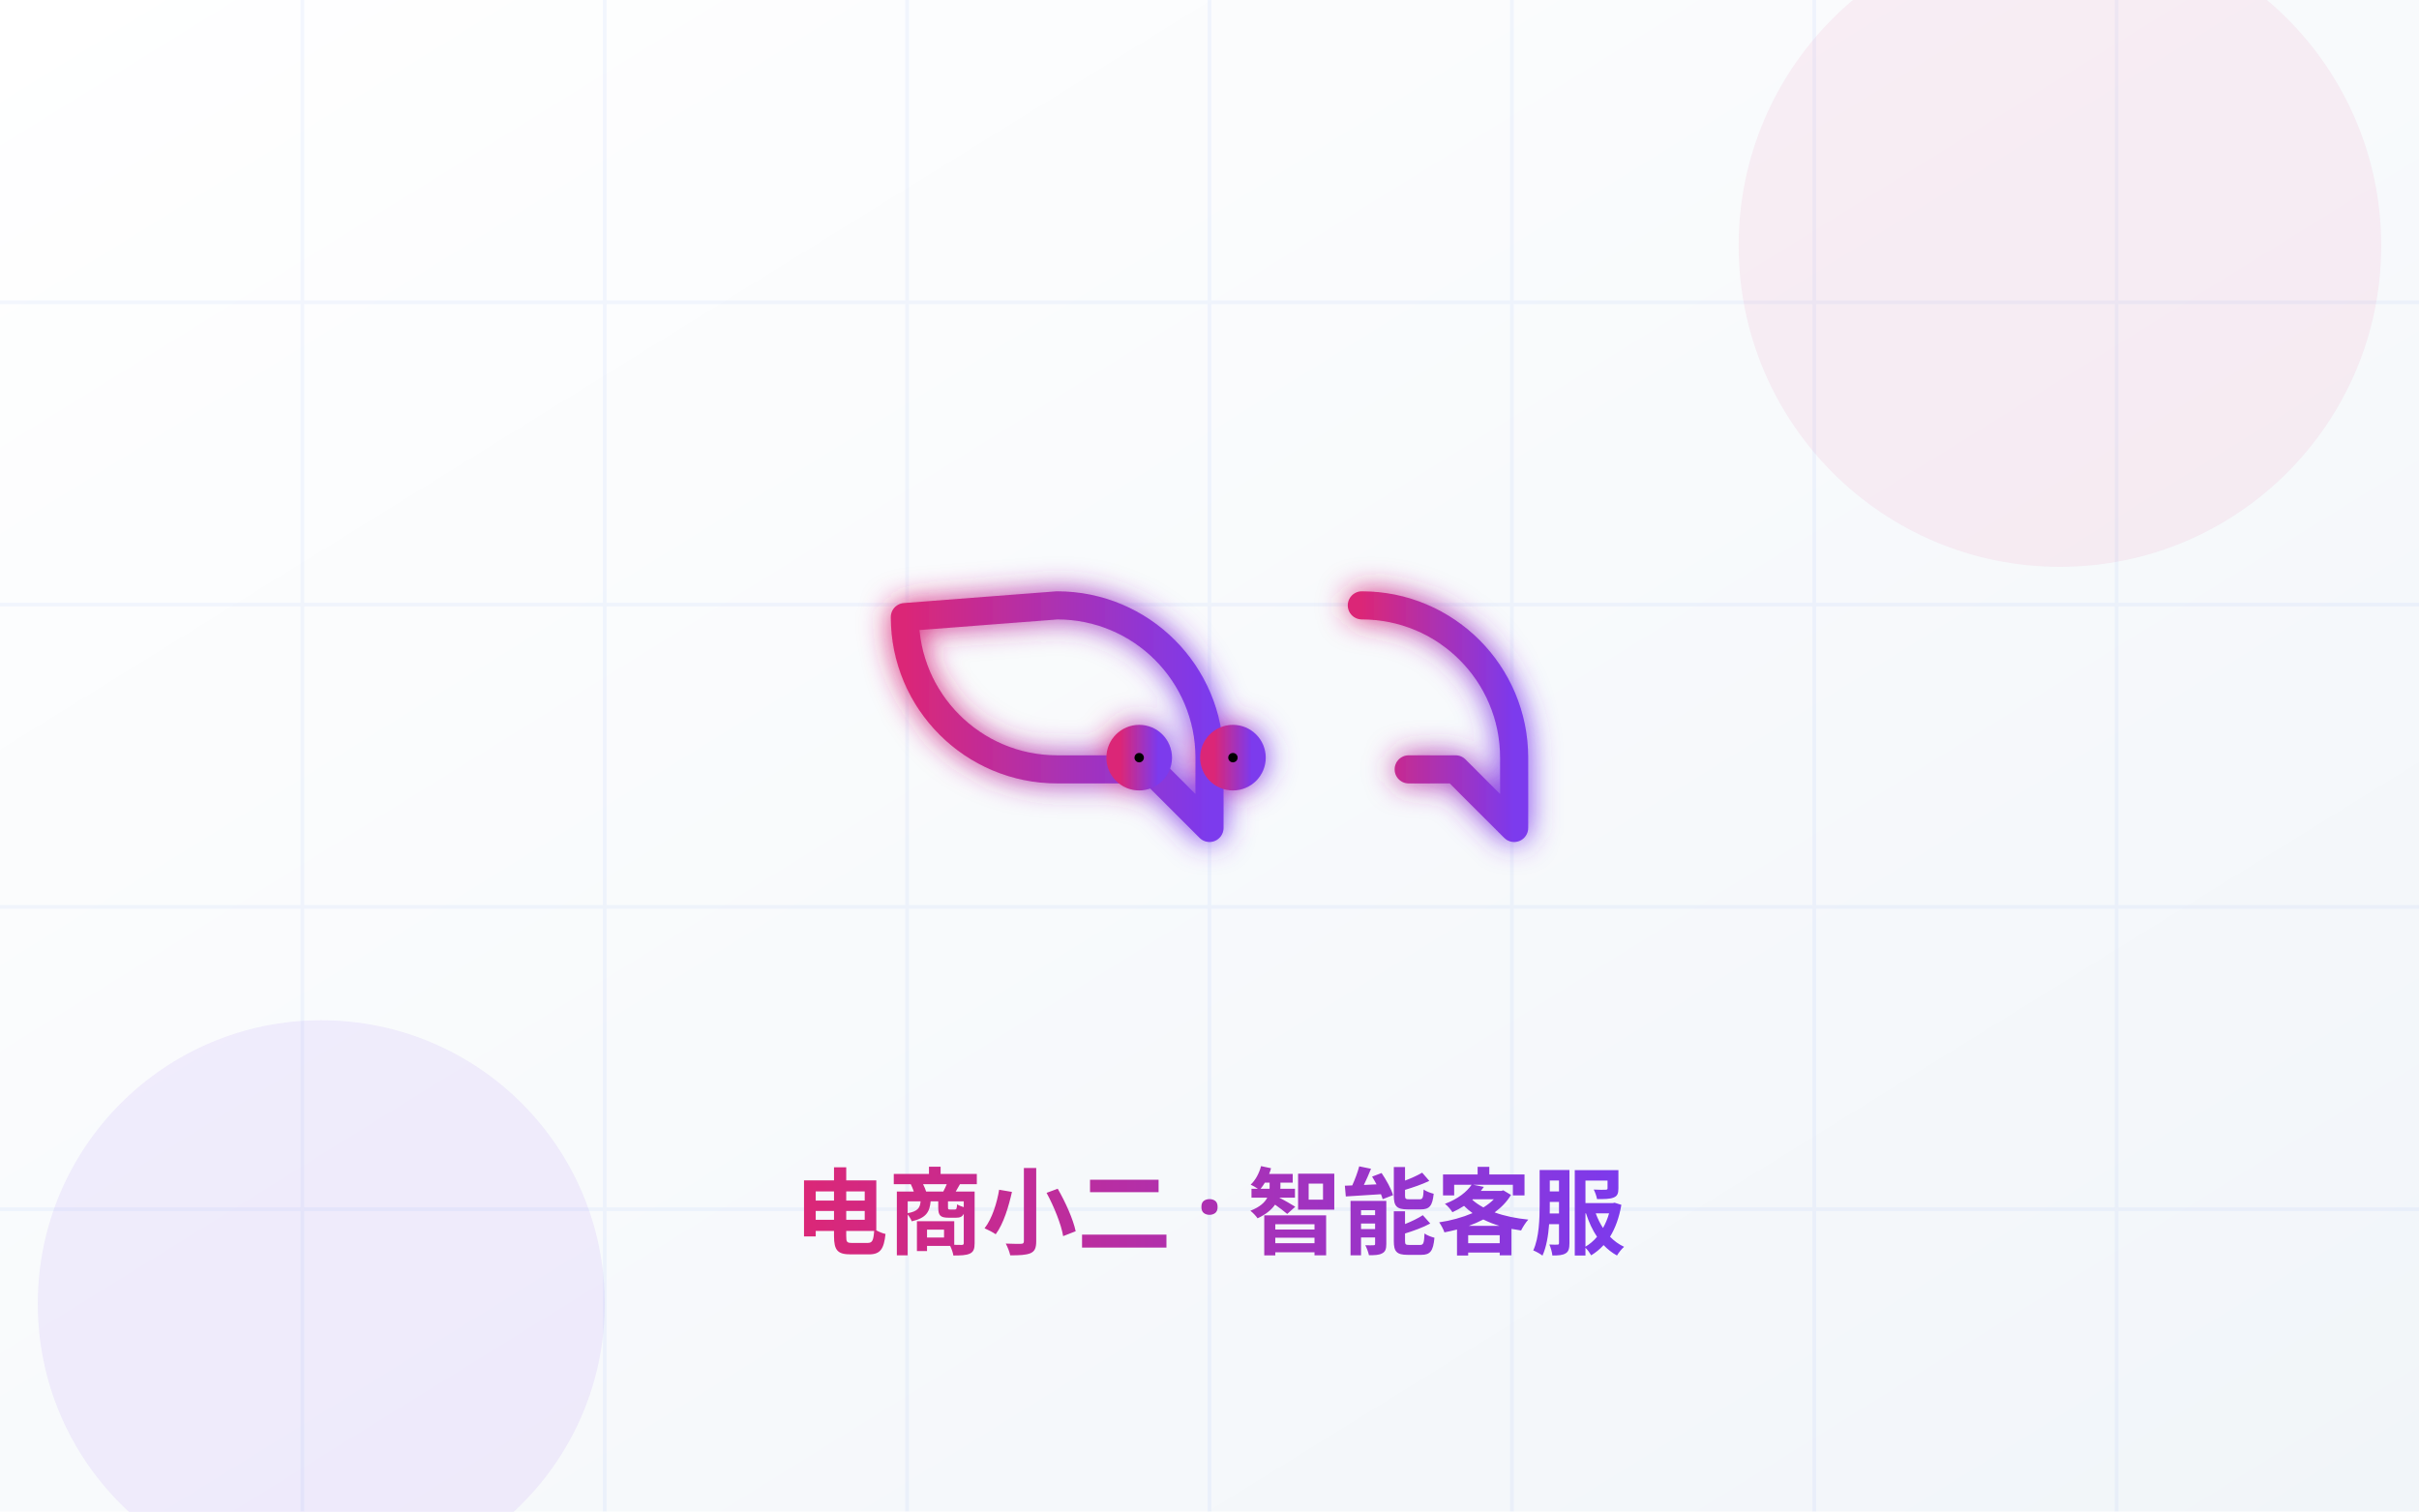
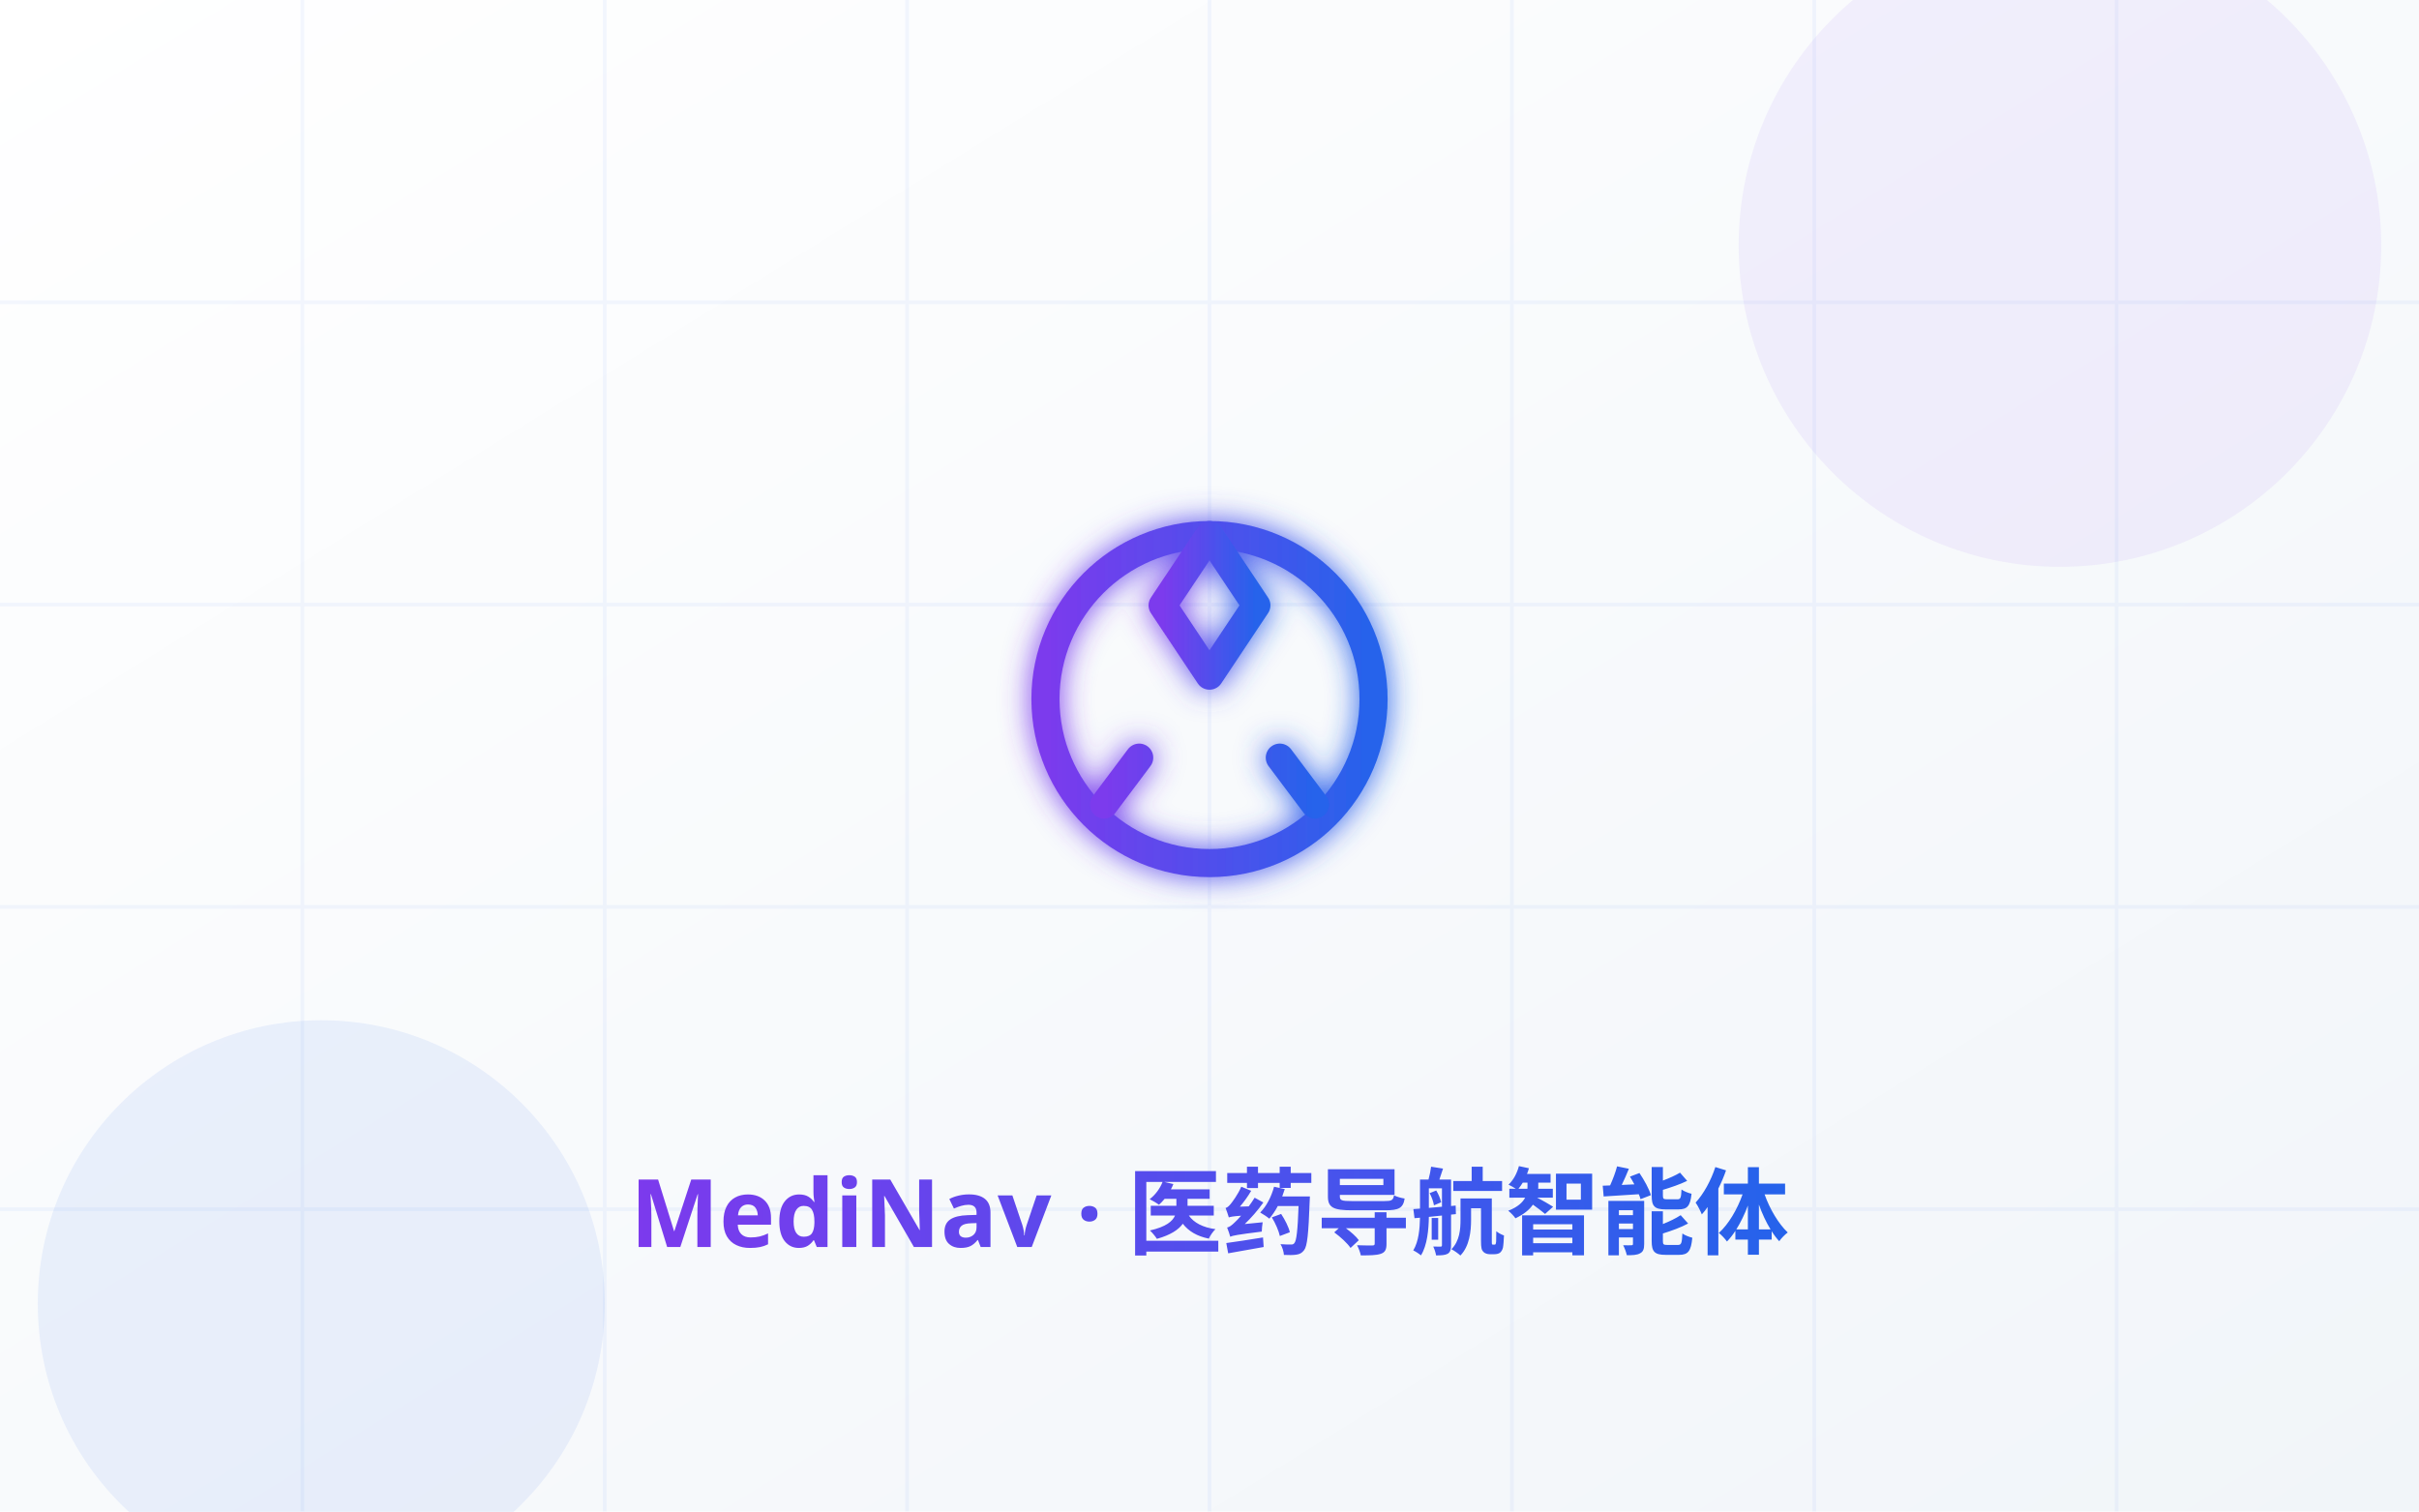
<svg xmlns="http://www.w3.org/2000/svg" viewBox="0 0 640 400" width="640" height="400">
  <defs>
    <linearGradient id="bg" x1="0" y1="0" x2="1" y2="1">
      <stop offset="0" stop-color="#ffffff" />
      <stop offset="1" stop-color="#f1f5f9" />
    </linearGradient>
    <linearGradient id="g" x1="0" y1="0" x2="1" y2="0">
-       <stop offset="0" stop-color="#db2777" />
-       <stop offset="1" stop-color="#7c3aed" />
+       <stop offset="0" stop-color="#7c3aed" />
+       <stop offset="1" stop-color="#2563eb" />
    </linearGradient>
    <filter id="glow" x="-40%" y="-40%" width="180%" height="180%">
      <feGaussianBlur stdDeviation="4" result="b" />
      <feMerge>
        <feMergeNode in="b" />
        <feMergeNode in="SourceGraphic" />
      </feMerge>
    </filter>
  </defs>
  <rect width="640" height="400" fill="url(#bg)" />
  <g stroke="rgba(37,99,235,.05)" stroke-width="1">
    <path d="M0 80h640M0 160h640M0 240h640M0 320h640M80 0v400M160 0v400M240 0v400M320 0v400M400 0v400M480 0v400M560 0v400" />
  </g>
-   <circle cx="545" cy="65" r="85" fill="#db2777" opacity=".07" />
-   <circle cx="85" cy="345" r="75" fill="#7c3aed" opacity=".08" />
+   <circle cx="545" cy="65" r="85" fill="#7c3aed" opacity=".07" />
+   <circle cx="85" cy="345" r="75" fill="#2563eb" opacity=".08" />
  <g filter="url(#glow)" transform="translate(320 185)">
    <g transform="scale(3.1)" stroke="url(#g)" stroke-width="2.4" fill="none" stroke-linecap="round" stroke-linejoin="round">
-       <path d="M-13 -8a13 13 0 0 1 13 13v6l-5 -5h-8a13 13 0 0 1-13-13z" />
-       <path d="M13 -8a13 13 0 0 1 13 13v6l-5 -5h-4" />
-       <circle cx="-6" cy="5" r="1.6" fill="currentColor" />
-       <circle cx="2" cy="5" r="1.6" fill="currentColor" />
+       <circle cx="0" cy="0" r="14" />
+       <path d="M0 -14l4 6-4 6-4-6z" />
+       <path d="M-9 9l3 -4M9 9l-3 -4" />
    </g>
  </g>
-   <text x="320" y="330" text-anchor="middle" font-family="sans-serif" font-size="25" font-weight="bold" fill="url(#g)">电商小二 · 智能客服</text>
+   <text x="320" y="330" text-anchor="middle" font-family="sans-serif" font-size="25" font-weight="bold" fill="url(#g)">MediNav · 医药导航智能体</text>
</svg>
